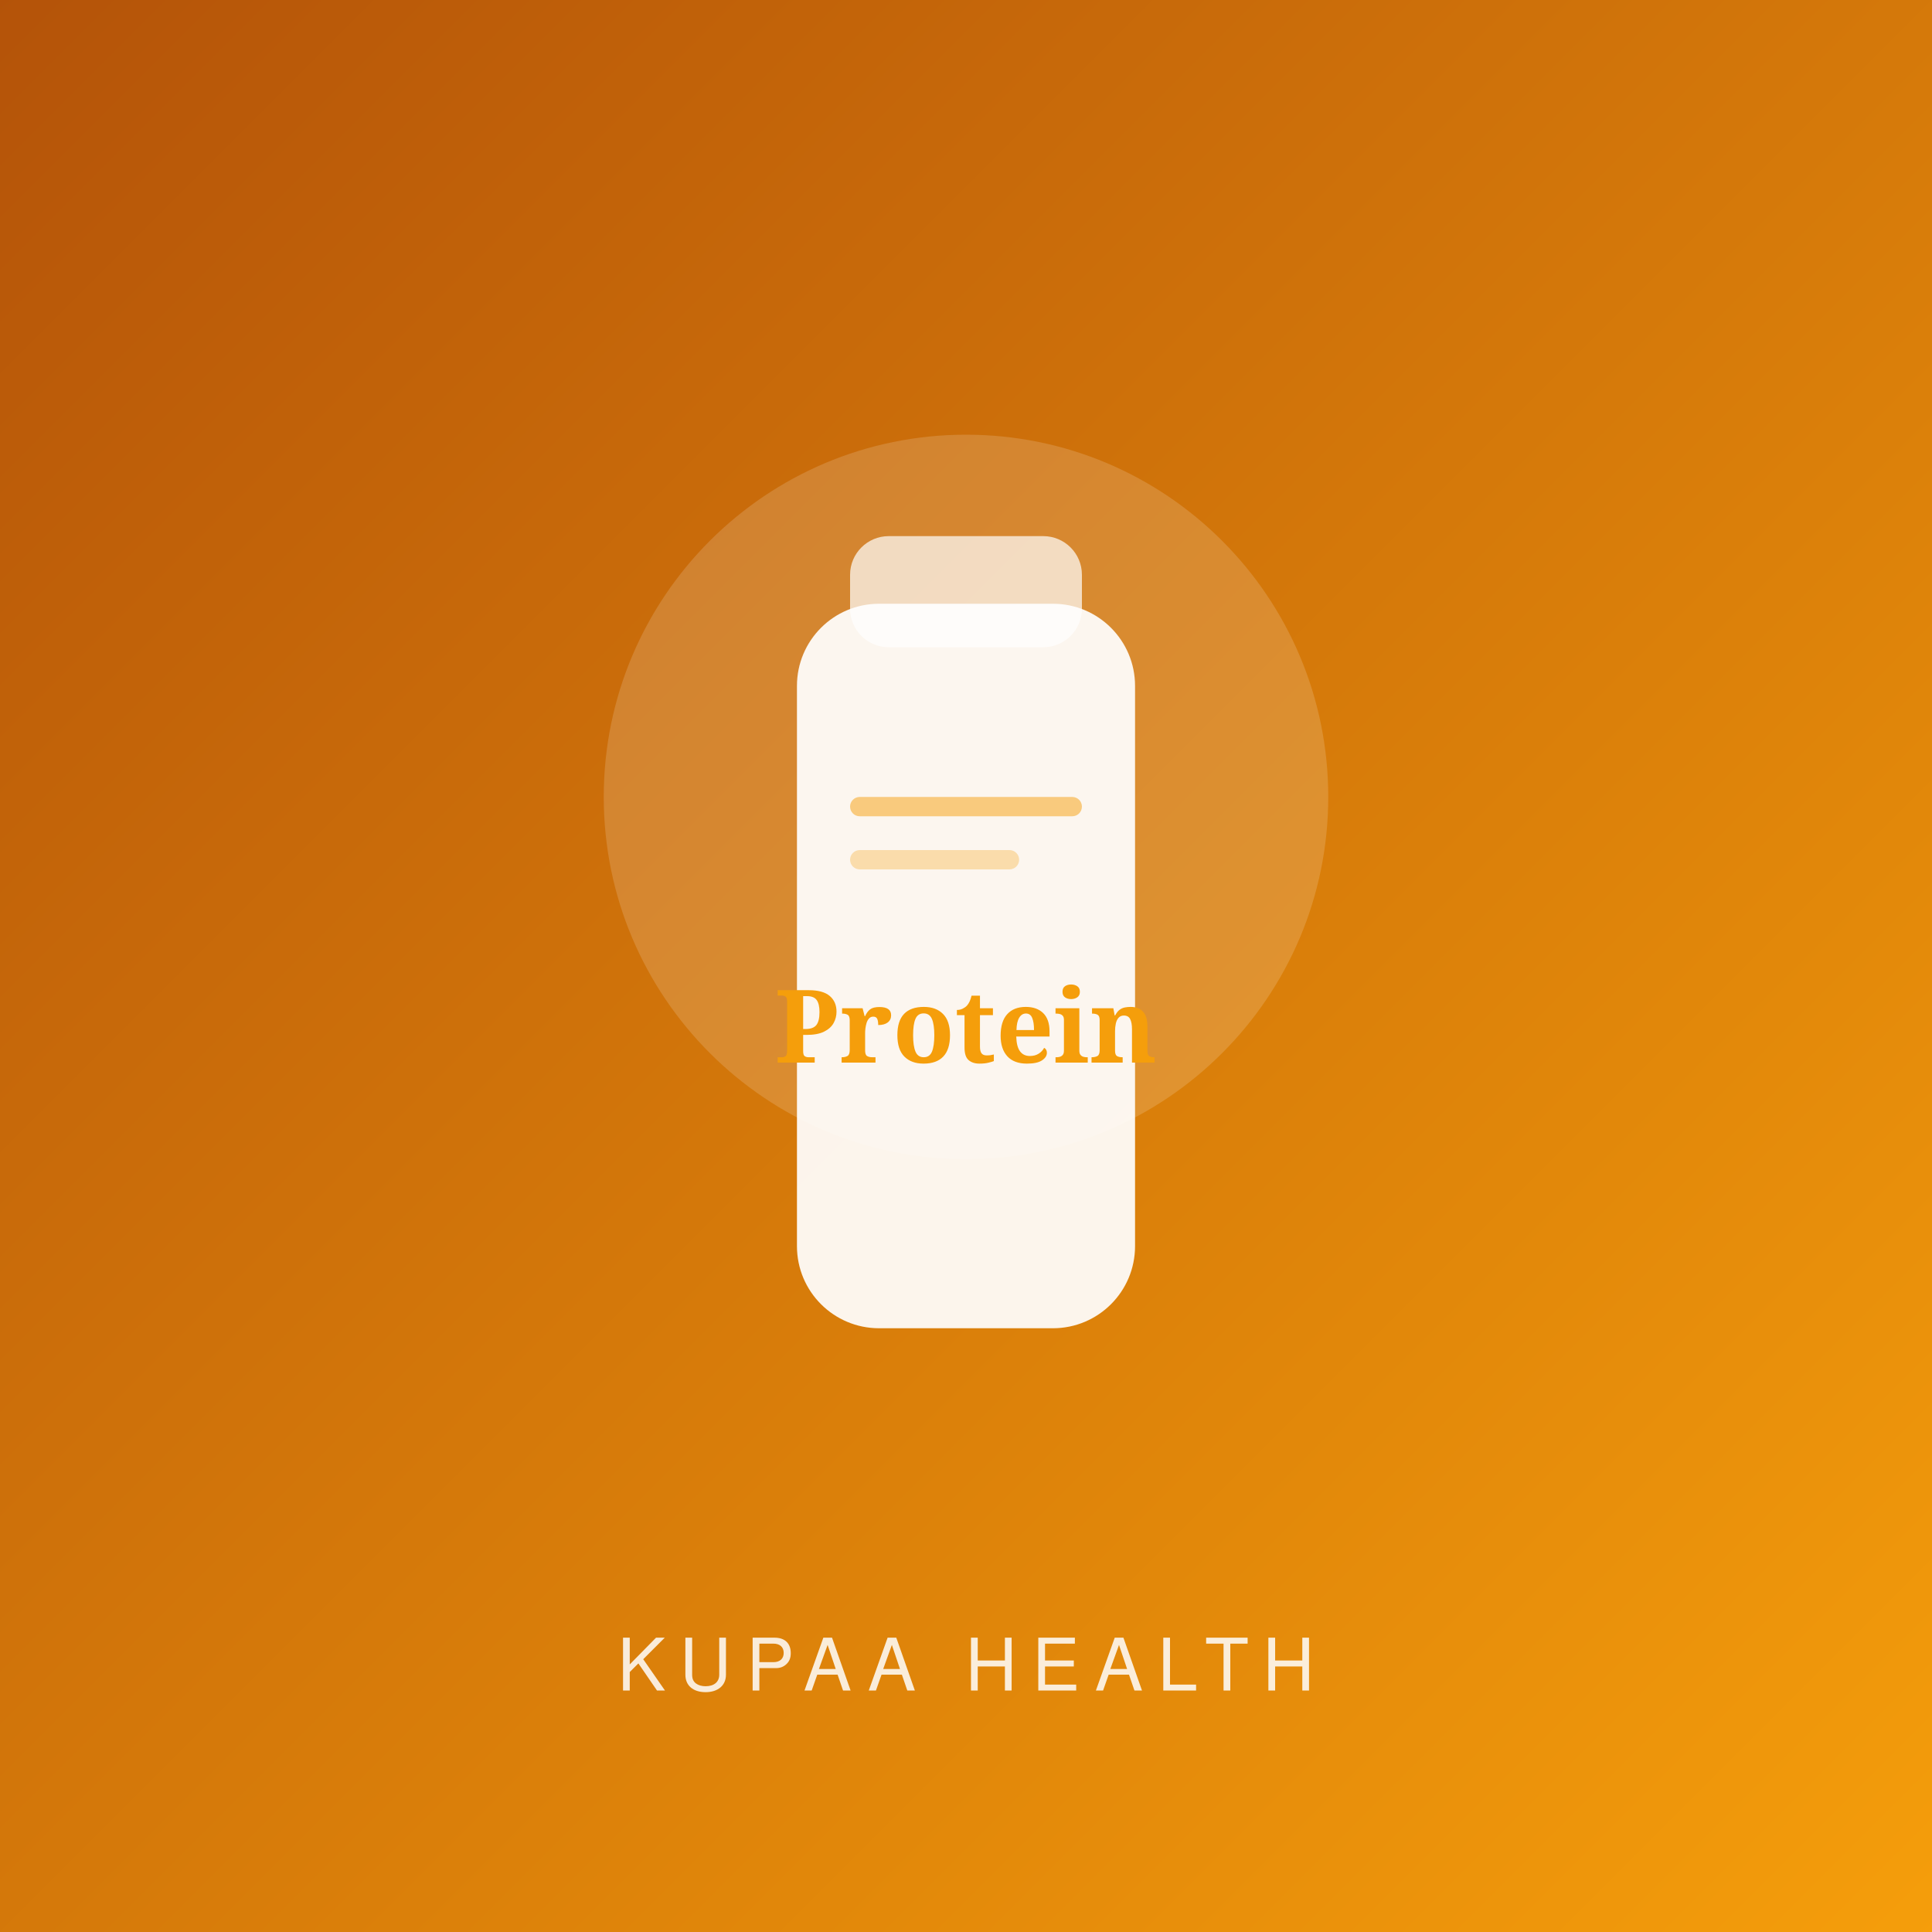
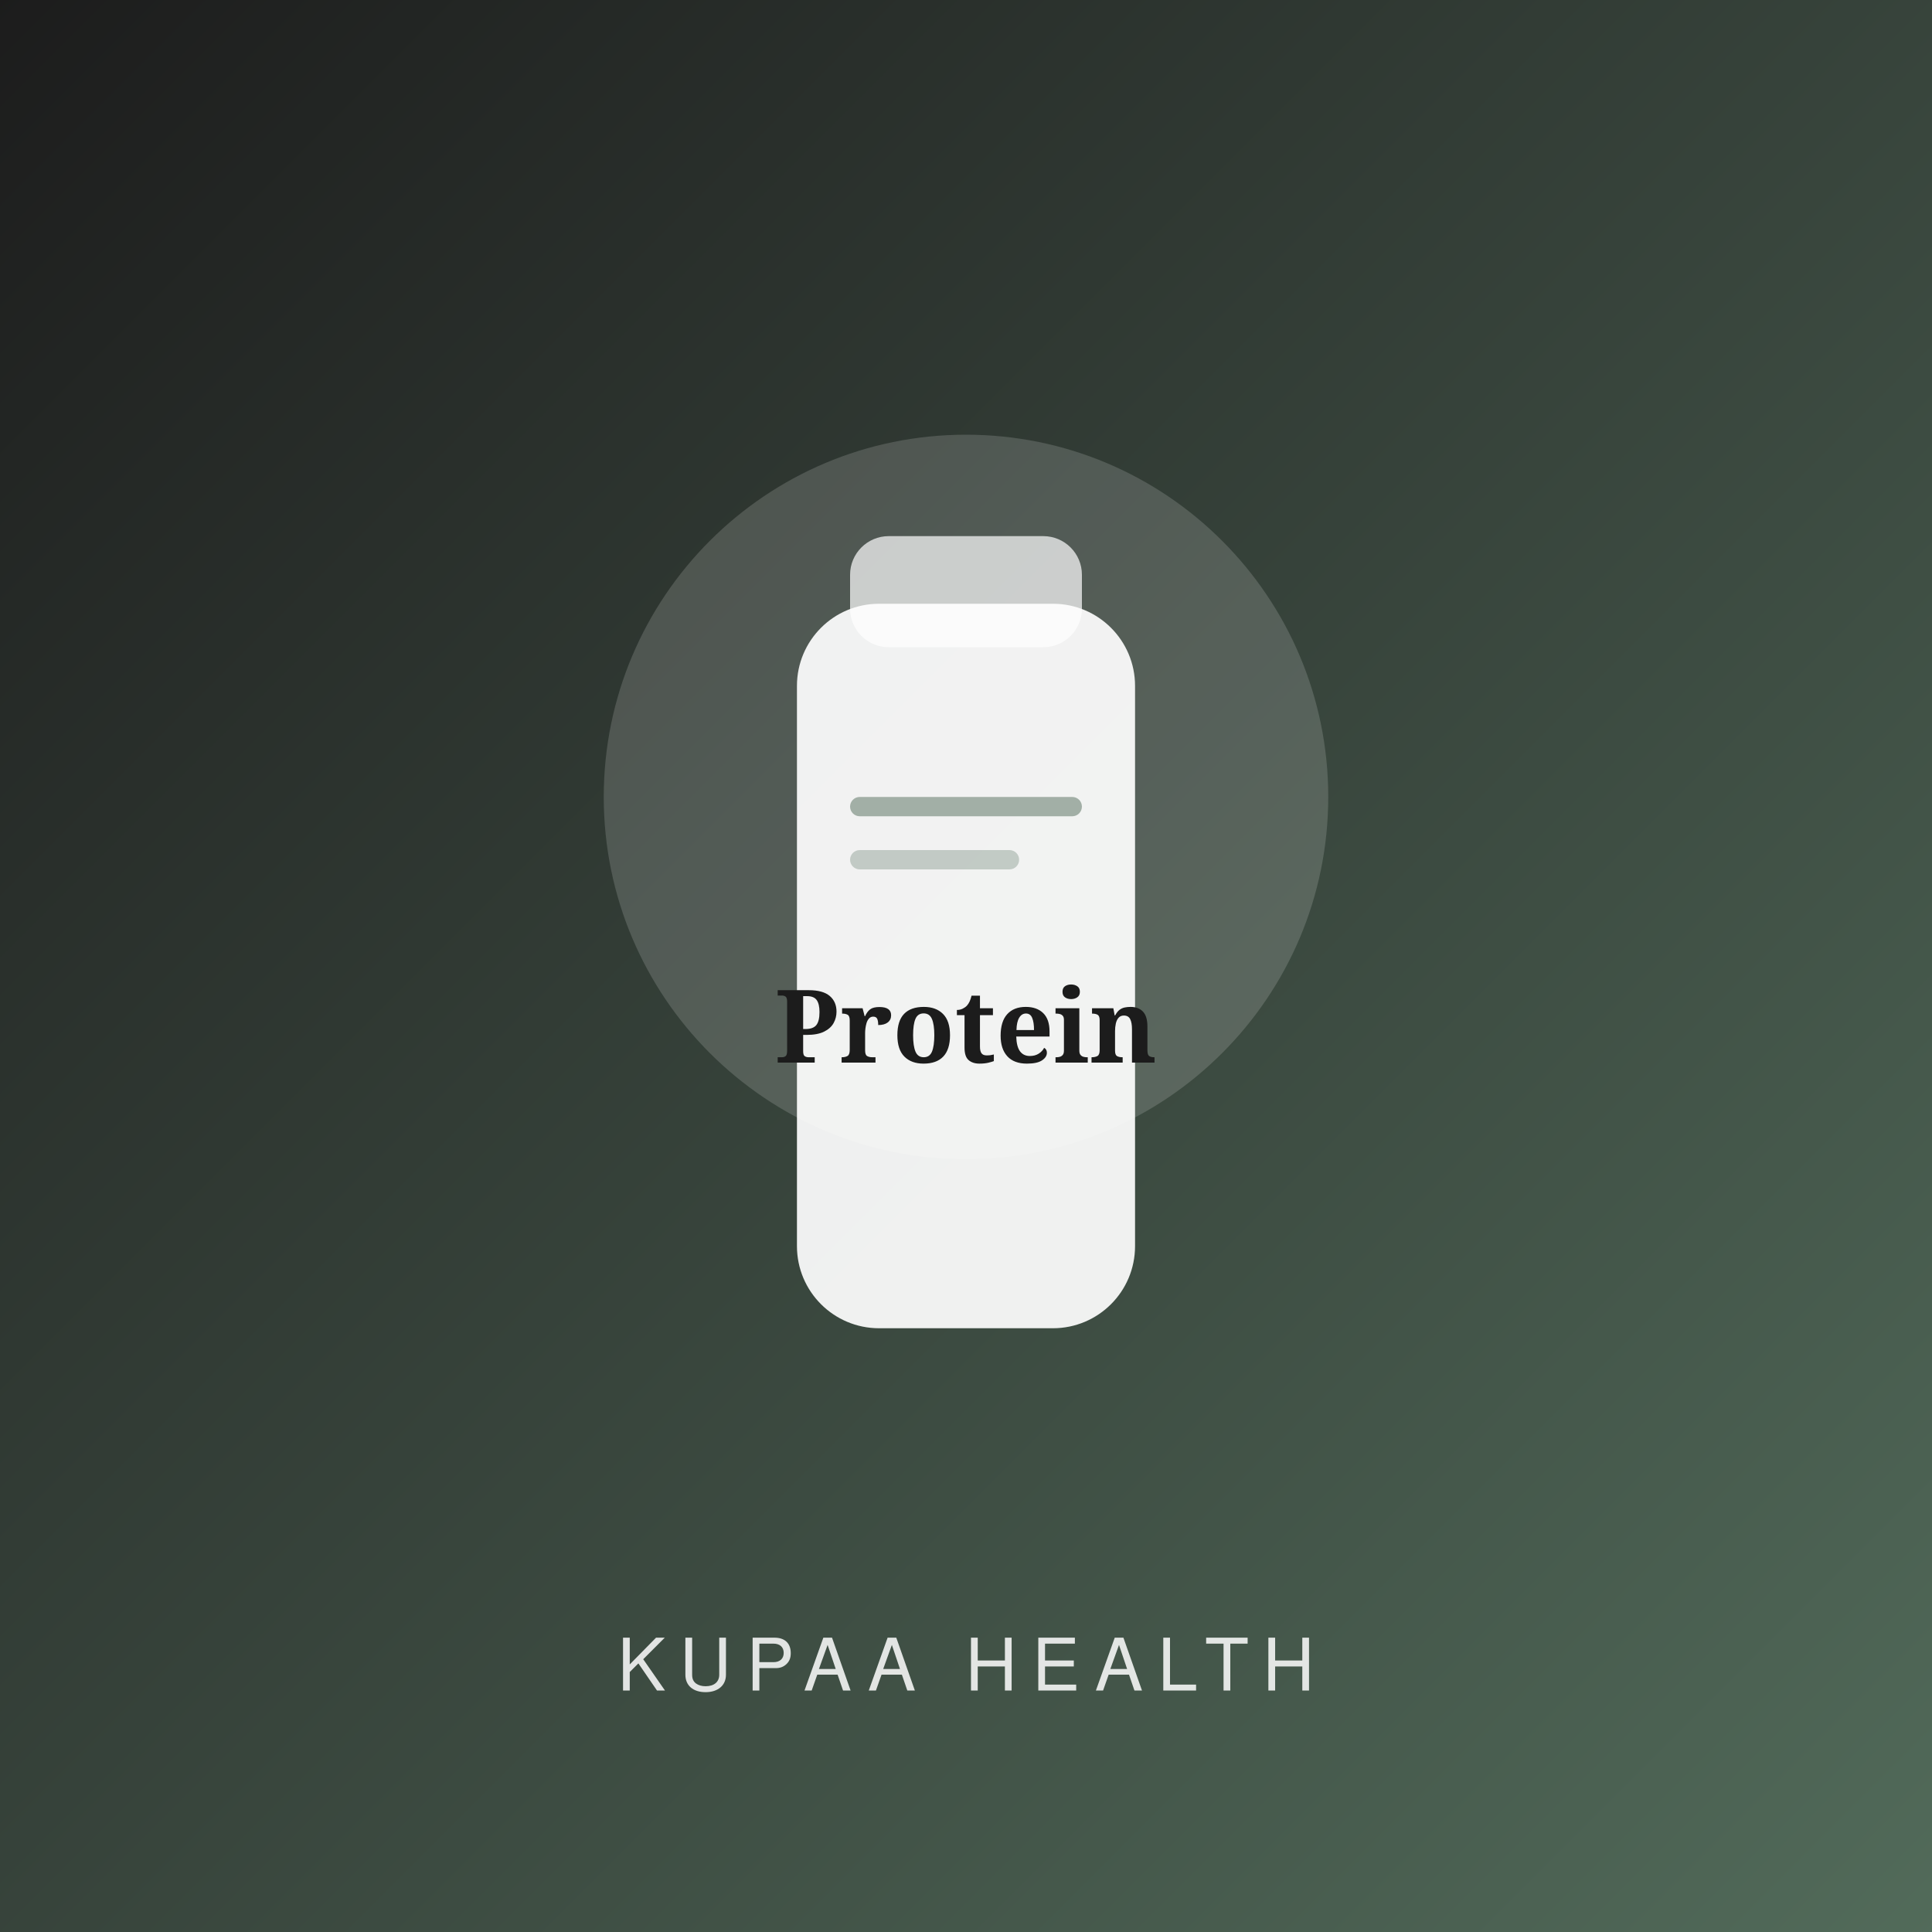
<svg xmlns="http://www.w3.org/2000/svg" viewBox="0 0 800 800" width="800" height="800">
  <defs>
    <linearGradient id="g" x1="0" y1="0" x2="1" y2="1">
-       <stop offset="0%" stop-color="#b45309" />
-       <stop offset="100%" stop-color="#f59e0b" />
+       <stop offset="0%" stop-color="#1C1C1C" />
+       <stop offset="100%" stop-color="#526B5A" />
    </linearGradient>
  </defs>
  <rect width="800" height="800" fill="url(#g)" />
  <circle cx="400" cy="330" r="150" fill="#ffffff" opacity="0.16" />
  <rect x="330" y="250" width="140" height="300" rx="34" fill="#ffffff" opacity="0.92" />
  <rect x="352" y="222" width="96" height="46" rx="16" fill="#ffffff" opacity="0.7" />
-   <rect x="352" y="330" width="96" height="8" rx="4" fill="#f59e0b" opacity="0.5" />
-   <rect x="352" y="352" width="70" height="8" rx="4" fill="#f59e0b" opacity="0.3" />
-   <text x="400" y="440" font-family="Georgia,serif" font-size="42" font-weight="bold" fill="#f59e0b" text-anchor="middle">Protein</text>
+   <rect x="352" y="330" width="96" height="8" rx="4" fill="#526B5A" opacity="0.5" />
+   <rect x="352" y="352" width="70" height="8" rx="4" fill="#526B5A" opacity="0.3" />
+   <text x="400" y="440" font-family="Georgia,serif" font-size="42" font-weight="bold" fill="#1C1C1C" text-anchor="middle">Protein</text>
  <text x="400" y="700" font-family="Helvetica,Arial,sans-serif" font-size="30" fill="#ffffff" opacity="0.85" text-anchor="middle" letter-spacing="6">KUPAA HEALTH</text>
</svg>
